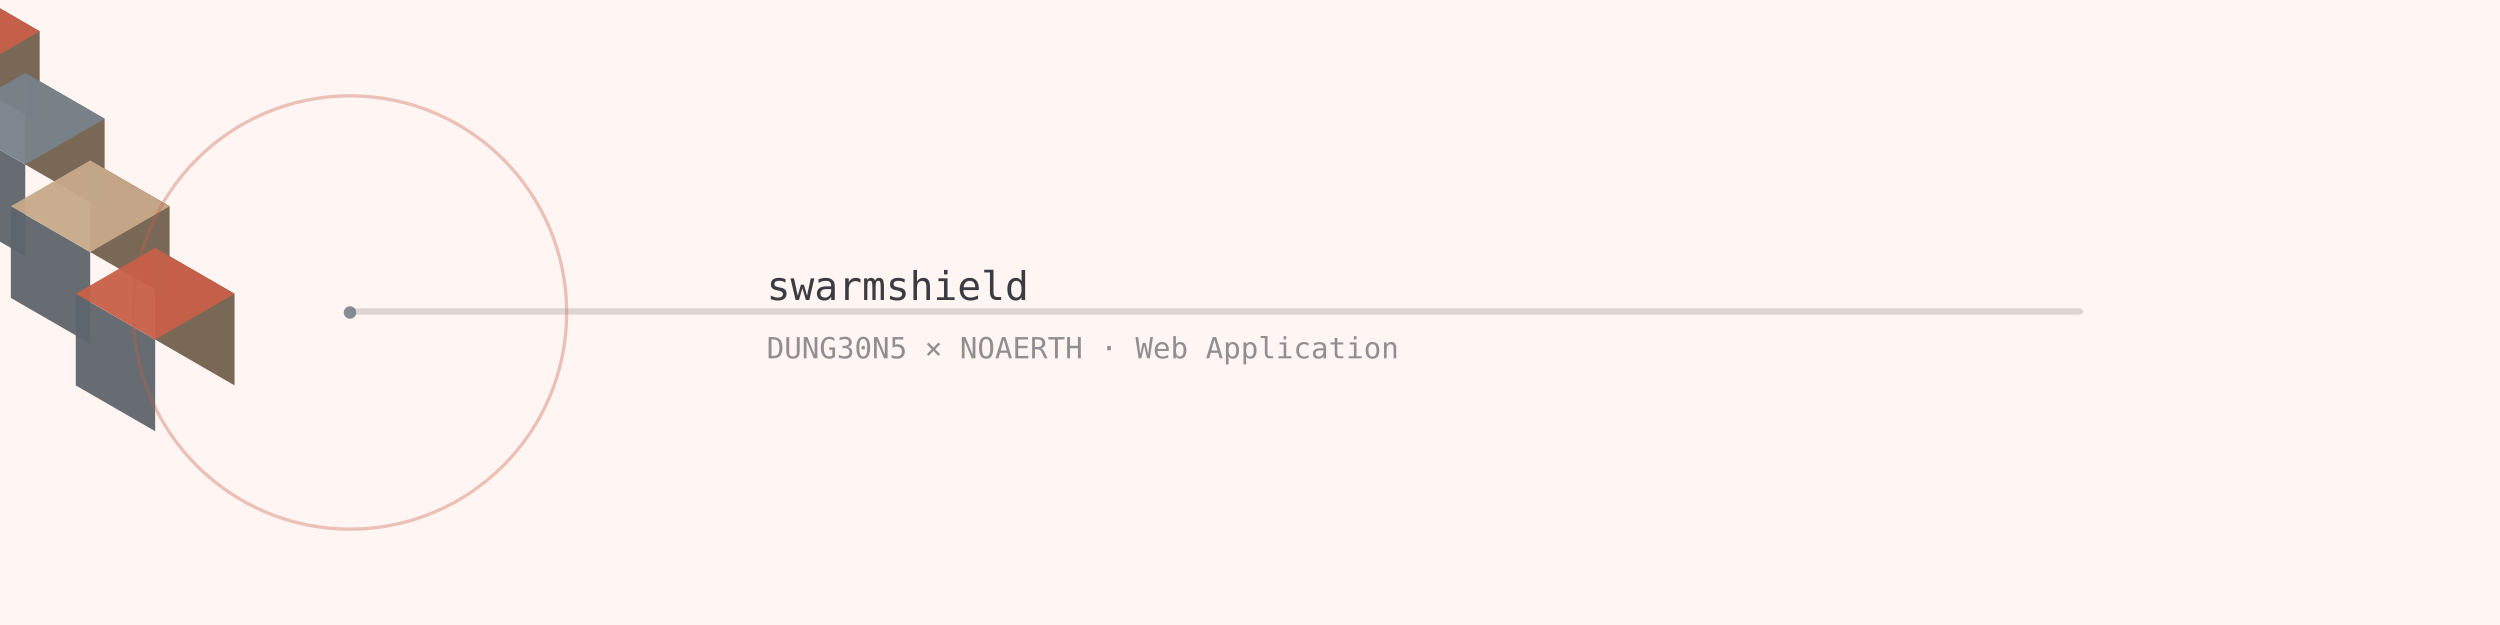
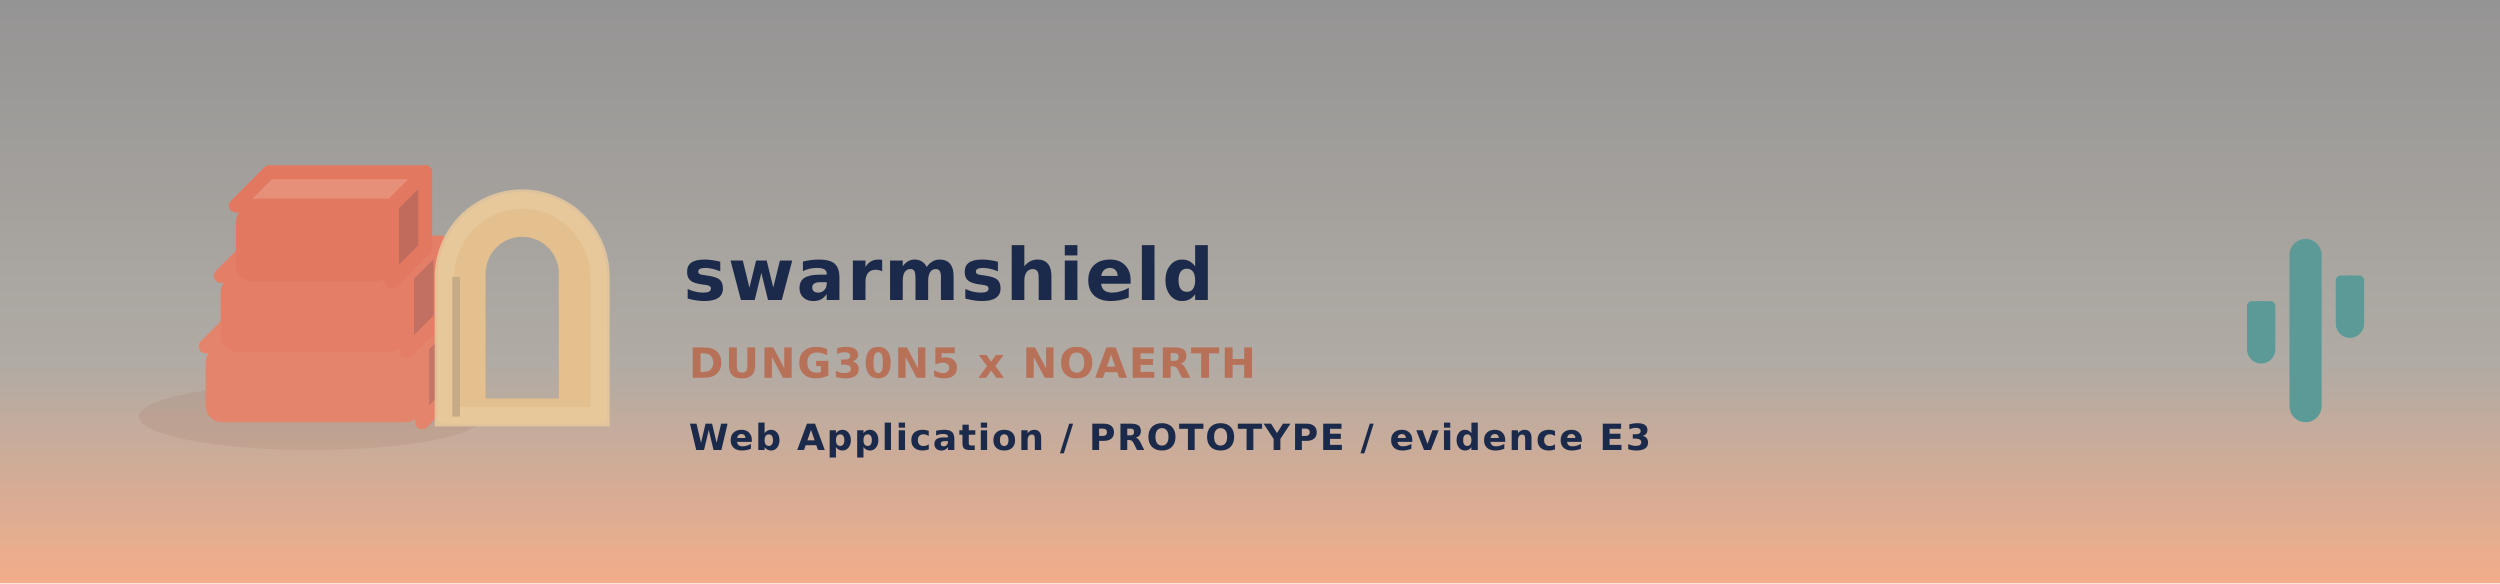
- <svg xmlns="http://www.w3.org/2000/svg" viewBox="0 0 1200 300" width="1200" height="300" role="img" aria-label="swarmshield identity object">
-   <rect width="1200" height="300" fill="#fff5f2" />
-   <defs>
-     <linearGradient id="gft" x1="0" y1="0" x2="1" y2="1">
-       <stop offset="0%" stop-color="#c75f48" />
-       <stop offset="100%" stop-color="#78818a" />
-     </linearGradient>
-   </defs>
-   <rect x="168.00" y="148.00" width="832.00" height="3.00" rx="2.00" fill="rgba(37,40,46,0.160)" opacity="1.00" />
-   <polygon points="-19.05,37.00 19.05,59.00 19.05,15.00 -19.05,-7.00" fill="#736150" opacity="0.95" />
-   <polygon points="-57.16,59.00 -19.05,81.00 -19.05,37.00 -57.16,15.00" fill="#5e656c" opacity="0.95" />
-   <polygon points="-19.05,-7.00 19.05,15.00 -19.05,37.00 -57.16,15.00" fill="#c75f48" opacity="0.95" />
-   <polygon points="12.12,79.00 50.23,101.00 50.23,57.00 12.12,35.00" fill="#736150" opacity="0.95" />
-   <polygon points="-25.98,101.00 12.12,123.00 12.12,79.00 -25.98,57.00" fill="#5e656c" opacity="0.95" />
-   <polygon points="12.12,35.00 50.23,57.00 12.12,79.00 -25.98,57.00" fill="#78818a" opacity="0.95" />
-   <polygon points="43.30,121.00 81.41,143.00 81.41,99.00 43.30,77.00" fill="#736150" opacity="0.95" />
-   <polygon points="5.20,143.00 43.30,165.00 43.30,121.00 5.20,99.00" fill="#5e656c" opacity="0.95" />
-   <polygon points="43.30,77.00 81.41,99.00 43.30,121.00 5.20,99.00" fill="#c7a88a" opacity="0.95" />
-   <polygon points="74.48,163.00 112.58,185.00 112.58,141.00 74.48,119.00" fill="#736150" opacity="0.95" />
-   <polygon points="36.37,185.00 74.48,207.00 74.48,163.00 36.37,141.00" fill="#5e656c" opacity="0.95" />
-   <polygon points="74.48,119.00 112.58,141.00 74.48,163.00 36.37,141.00" fill="#c75f48" opacity="0.95" />
+ <svg xmlns="http://www.w3.org/2000/svg" width="900" height="210" viewBox="0 0 900 210" role="img" aria-label="swarmshield - identity object">
+   <linearGradient id="skyf" x1="0" y1="0" x2="0" y2="1">
+     <stop offset="0" stop-color="#959494" />
+     <stop offset="0.62" stop-color="#b0aba4" />
+     <stop offset="1" stop-color="#f3ad8a" />
+   </linearGradient>
+   <rect width="900" height="210" fill="url(#skyf)" />
+   <rect x="0" y="352" width="900" height="-142" fill="#e9cda3" />
+   <rect x="0" y="352" width="900" height="3" fill="#ebd1a9" />
+   <ellipse cx="112" cy="150" rx="62" ry="12" fill="rgba(138,90,68,0.11)" />
  <g>
-     <circle cx="168.00" cy="150.00" r="104.00" fill="none" stroke="rgba(199,95,72,0.350)" stroke-width="1.60" opacity="1.00" />
-     <animate attributeName="opacity" values="0.25;1.0;0.25" dur="14.6s" begin="0s" repeatCount="indefinite" />
+     <path d="M74,124.67 L152,124.67 L164,112.67 L86,112.67 Z" fill="#e99a82" stroke="#e5846c" stroke-width="5" stroke-linejoin="round" />
+     <path d="M152,124.67 L164,112.67 L164,140 L152,152 Z" fill="#c37566" stroke="#e5846c" stroke-width="5" stroke-linejoin="round" />
+     <rect x="74" y="124.67" width="78" height="27.33" rx="6" fill="#e5846c" />
+     <path d="M79.46,99.33 L146.54,99.33 L158.54,87.33 L91.46,87.33 Z" fill="#e8957d" stroke="#e47e66" stroke-width="5" stroke-linejoin="round" />
+     <path d="M146.54,99.33 L158.54,87.33 L158.54,114.67 L146.54,126.67 Z" fill="#c27061" stroke="#e47e66" stroke-width="5" stroke-linejoin="round" />
+     <rect x="79.46" y="99.33" width="67.08" height="27.33" rx="6" fill="#e47e66" />
+     <path d="M84.92,74 L141.08,74 L153.08,62 L96.92,62 Z" fill="#e79079" stroke="#e37861" stroke-width="5" stroke-linejoin="round" />
+     <path d="M141.08,74 L153.08,62 L153.08,89.33 L141.08,101.33 Z" fill="#c16b5d" stroke="#e37861" stroke-width="5" stroke-linejoin="round" />
+     <rect x="84.92" y="74" width="56.16" height="27.33" rx="6" fill="#e37861" />
+     <animate attributeName="opacity" values="0.72;1;0.72" dur="6s" begin="0s" repeatCount="indefinite" />
  </g>
-   <circle cx="168" cy="150" r="3" fill="rgba(120,129,138,0.900)">
-     <animate attributeName="opacity" values="0.35;0.95;0.35" dur="14.6s" begin="0s" repeatCount="indefinite" />
-   </circle>
-   <text x="368" y="144" font-family="ui-monospace,Menlo,monospace" font-size="19" fill="rgba(37,40,46,0.900)">swarmshield</text>
-   <text x="368" y="172" font-family="ui-monospace,Menlo,monospace" font-size="14" fill="rgba(37,40,46,0.500)">DUNG30N5 × NOAERTH · Web Application</text>
+   <path d="M160,150 L160,99.68 A28,28 0 0 1 216,99.68 L216,150 Z M172.32,146 L172.32,98.43 A15.68,15.68 0 0 1 203.68,98.43 L203.68,146 Z" fill="#e3c08d" fill-rule="evenodd" stroke="#e3c08d" stroke-width="5" stroke-linejoin="round" />
+   <path d="M160,150 L160,99.68 A28,28 0 0 1 216,99.68 L216,150 Z" fill="none" stroke="#e8c99d" stroke-width="7" stroke-linecap="round" opacity="0.85" />
+   <rect x="162.8" y="99.68" width="2.8" height="50.32" fill="#c7ab84" />
+   <text x="246" y="108" font-family="Verdana,DejaVu Sans,sans-serif" font-size="26" font-weight="700" letter-spacing="0.6" fill="#1b2a4a" text-anchor="start">swarmshield</text>
+   <text x="248" y="136" font-family="Verdana,DejaVu Sans,sans-serif" font-size="15" font-weight="700" letter-spacing="0.6" fill="#b87159" text-anchor="start">DUNG30N5 x NOAERTH</text>
+   <text x="248" y="162" font-family="Verdana,DejaVu Sans,sans-serif" font-size="13" font-weight="700" letter-spacing="0.6" fill="#1b2a4a" text-anchor="start">Web Application  /  PROTOTYPE  /  evidence E3</text>
+   <rect x="824.22" y="86" width="11.56" height="66" rx="5.78" fill="#5b9a97" />
+   <rect x="808.92" y="108.44" width="10.2" height="22.44" rx="5.1" fill="#5b9a97" />
+   <rect x="808.92" y="108.44" width="10.2" height="6.6" rx="1.7" fill="#5b9a97" />
+   <rect x="840.88" y="99.2" width="10.2" height="22.44" rx="5.1" fill="#5b9a97" />
+   <rect x="840.88" y="99.2" width="10.2" height="6.6" rx="1.7" fill="#5b9a97" />
</svg>
